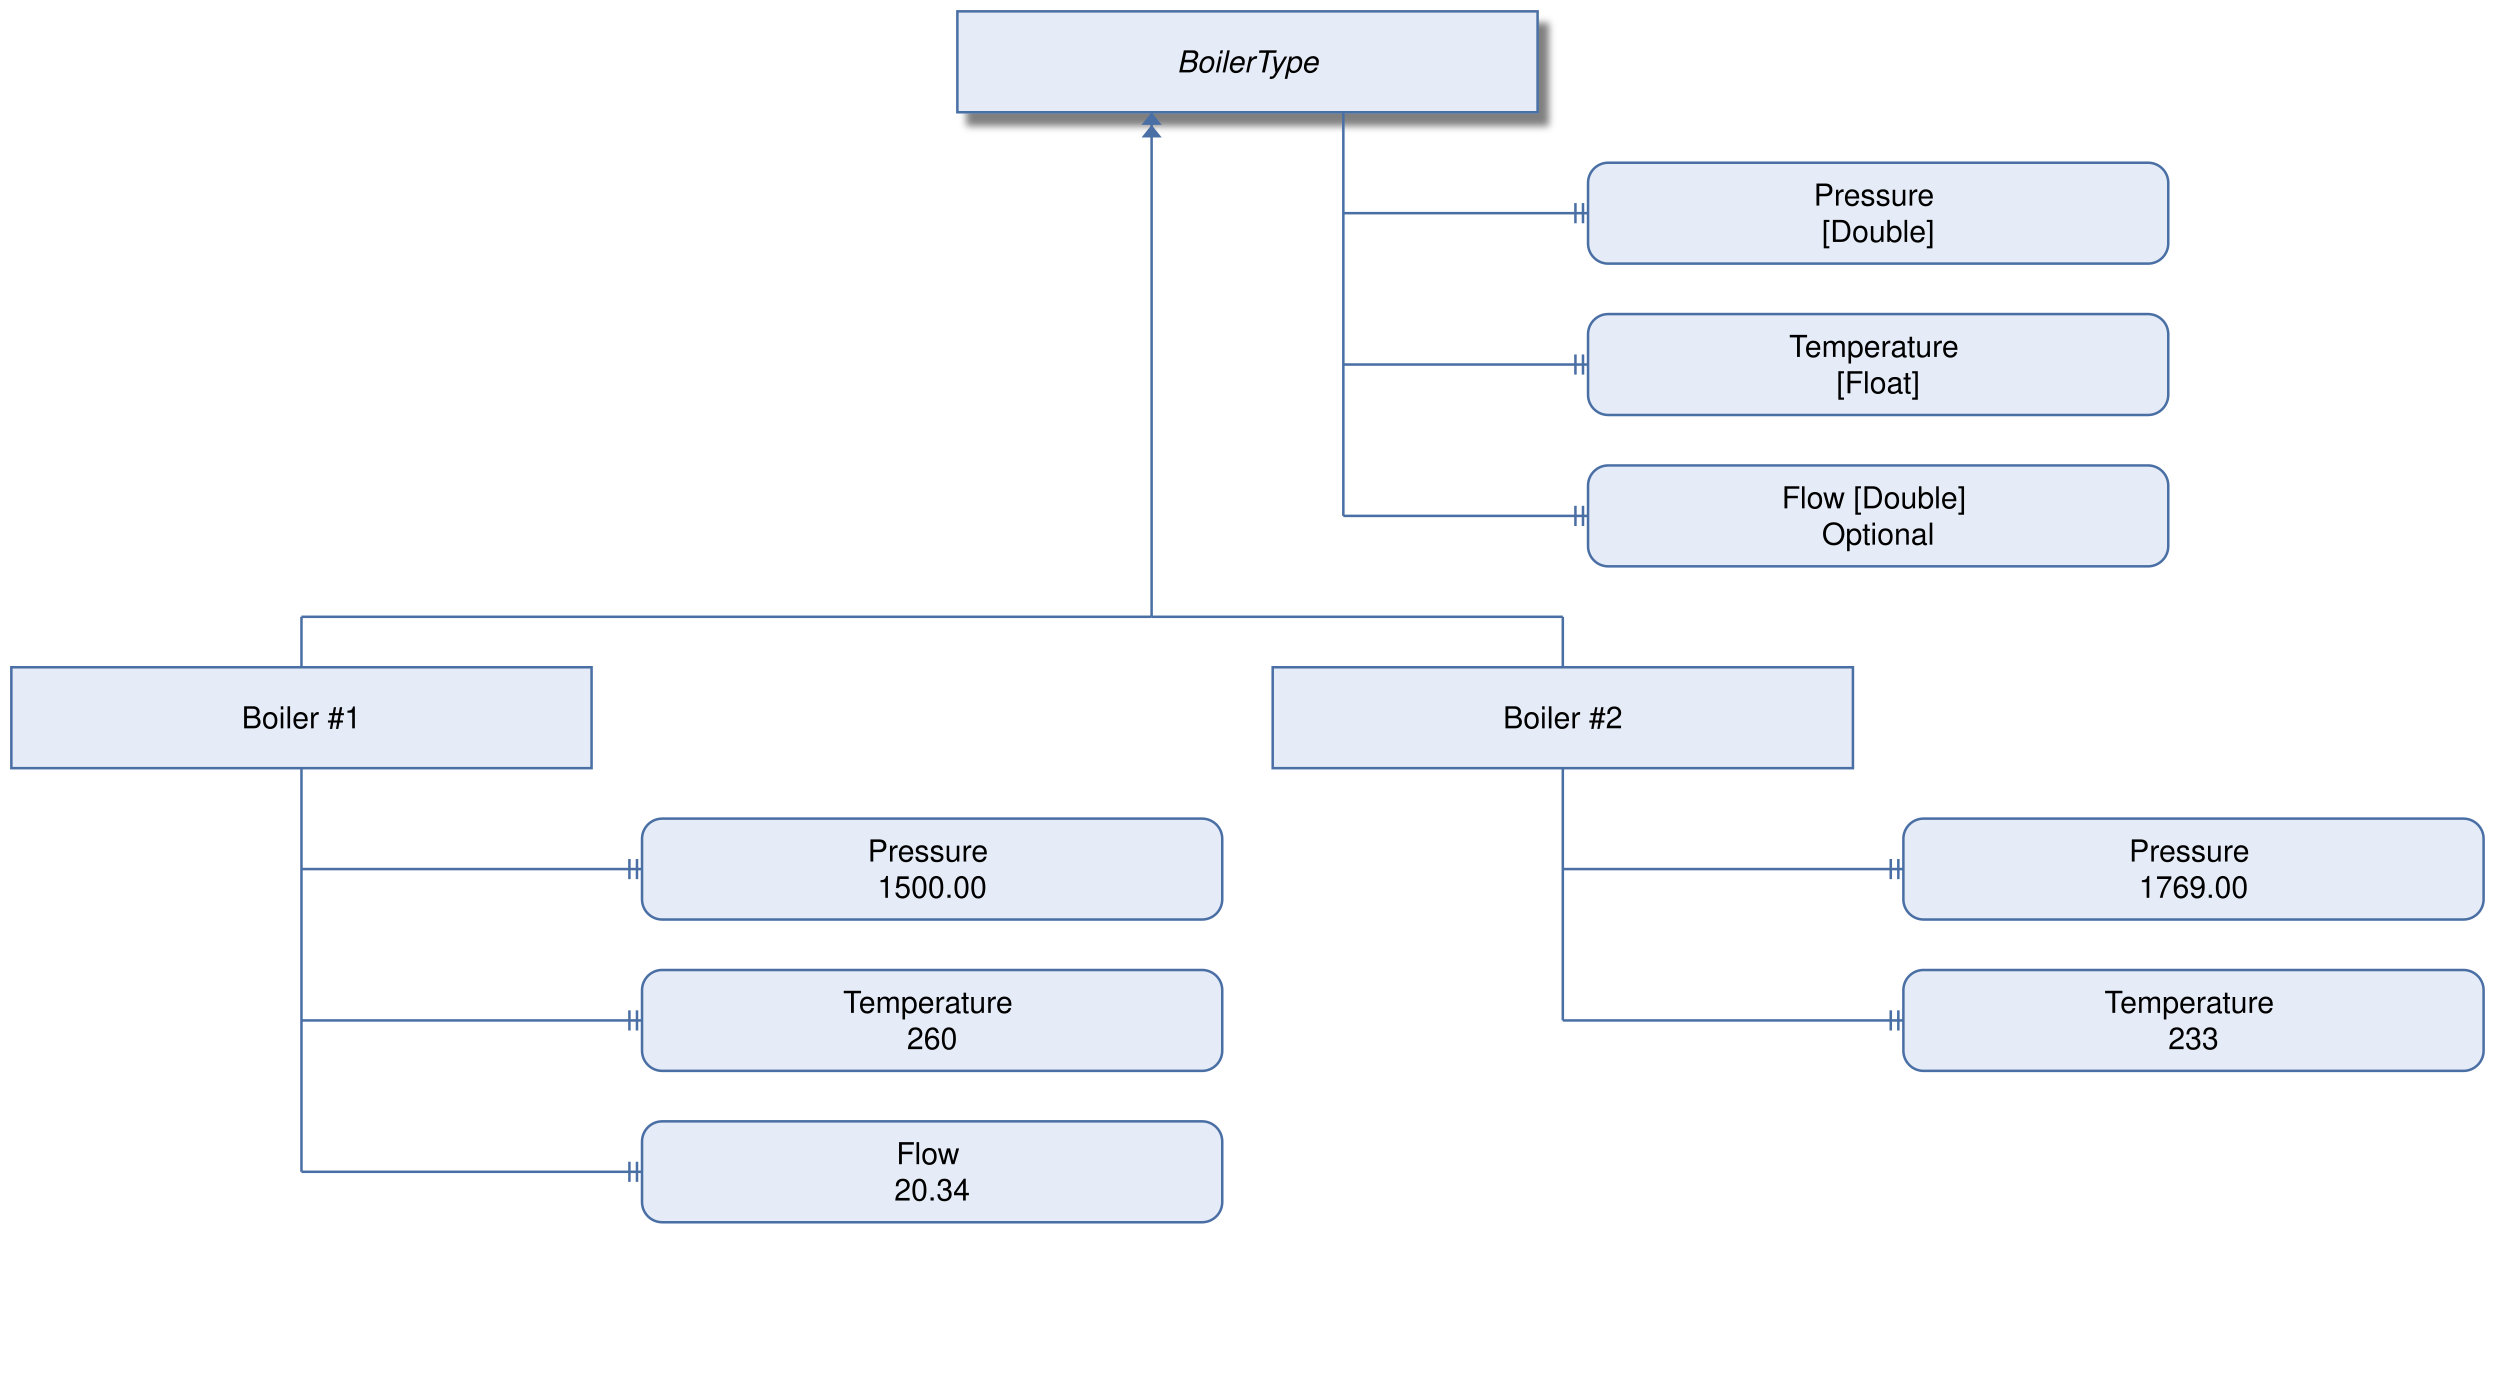
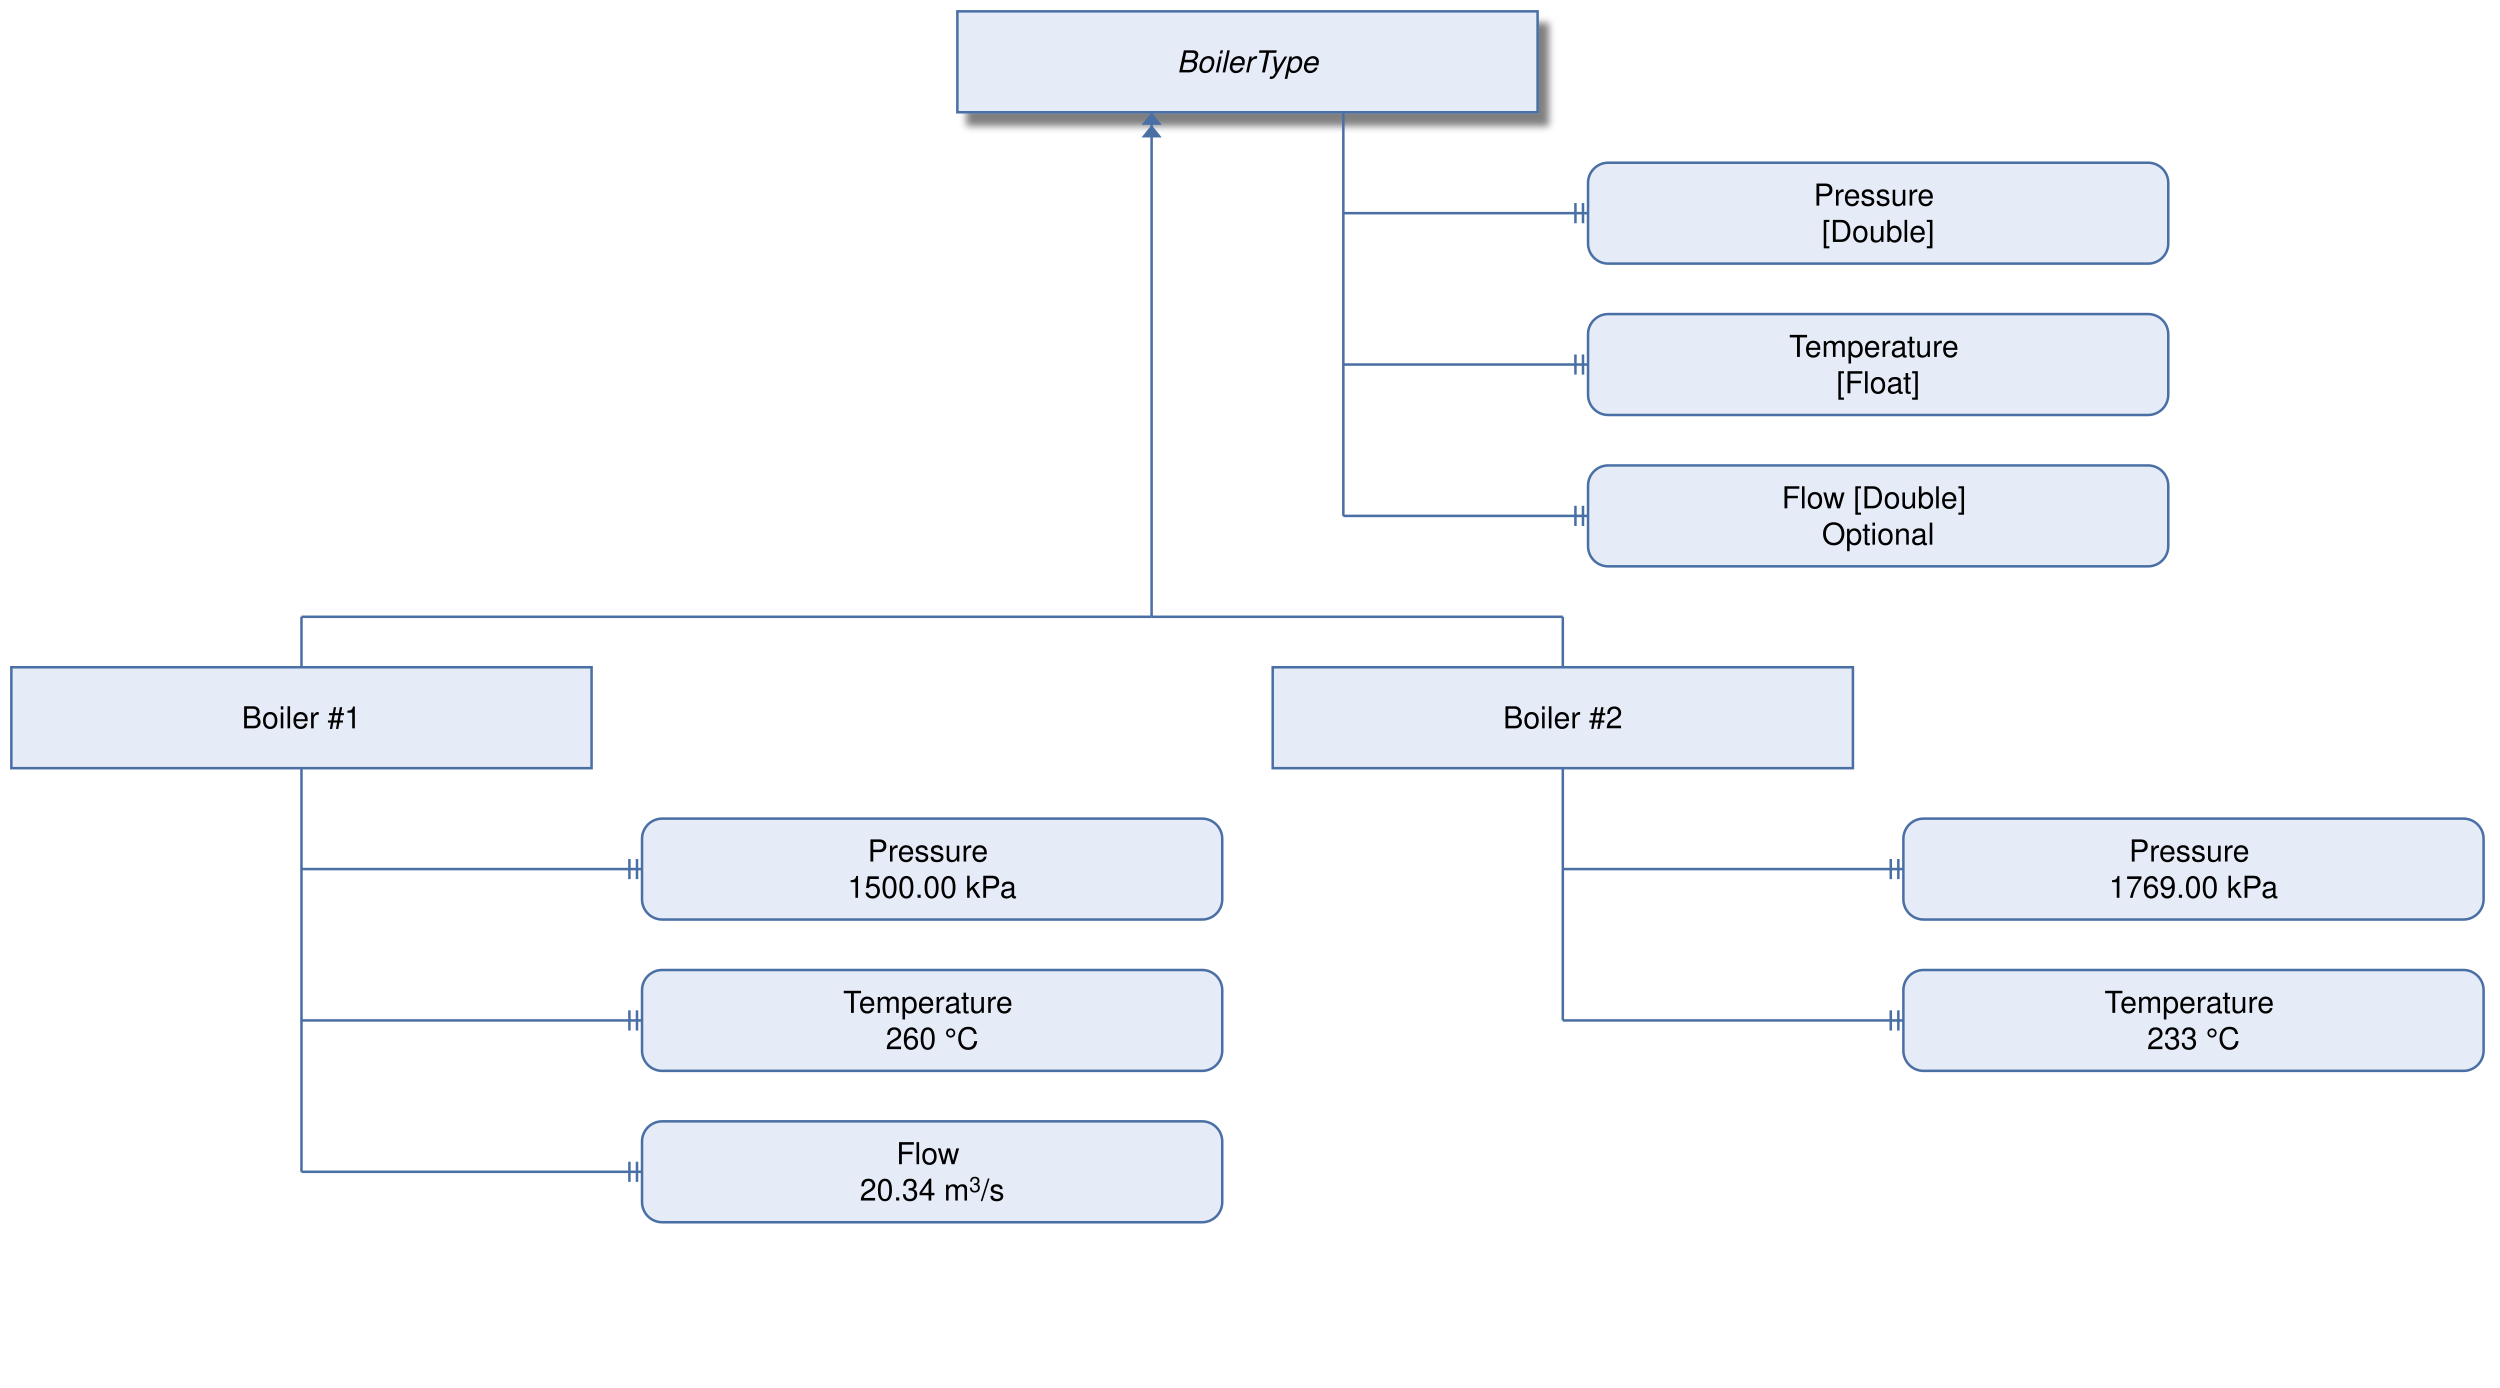
<svg xmlns="http://www.w3.org/2000/svg" width="991px" height="550px" viewBox="-0.5 -0.5 991 550">
  <defs>
    <filter id="node-shadow" x="-20%" y="-20%" width="150%" height="150%">
      <feDropShadow dx="4" dy="5" stdDeviation="1.5" flood-color="#000000" flood-opacity="0.5" />
    </filter>
    <marker id="has-type-definition" viewBox="0 0 10 8" markerWidth="10" markerHeight="8" refX="10" refY="4" orient="auto-start-reverse" markerUnits="userSpaceOnUse">
      <path d="M0,0 L5,4 L0,8 Z M5,0 L10,4 L5,8 Z" fill="context-stroke" />
    </marker>
    <marker id="has-component" viewBox="0 0 4 8" markerWidth="4" markerHeight="8" refX="4" refY="4" orient="auto" markerUnits="userSpaceOnUse">
      <path d="M3,0 L3,8" fill="none" stroke="context-stroke" stroke-width="1" />
    </marker>
    <marker id="has-property" viewBox="0 0 7 8" markerWidth="7" markerHeight="8" refX="7" refY="4" orient="auto" markerUnits="userSpaceOnUse">
      <path d="M2,0 L2,8 M5,0 L5,8" fill="none" stroke="context-stroke" stroke-width="1" />
    </marker>
    <marker id="organizes" viewBox="0 0 10 8" markerWidth="10" markerHeight="8" refX="10" refY="4" orient="auto" markerUnits="userSpaceOnUse">
      <path d="M0,0 L10,4 L0,8" fill="none" stroke="context-stroke" stroke-width="1" />
    </marker>
  </defs>
  <g>
    <g filter="url(#node-shadow)">
      <rect x="379" y="4" width="230" height="40" fill="#e6ecf7" stroke="#4a6fa5" pointer-events="all" />
    </g>
    <text x="494" y="28.2" text-anchor="middle" font-family="Helvetica" font-size="12" font-style="italic" fill="#000000">
      <tspan x="494" dy="0.0">BoilerType</tspan>
    </text>
    <g>
      <rect x="629" y="64" width="230" height="40" rx="8" fill="#e6ecf7" stroke="#4a6fa5" pointer-events="all" />
    </g>
    <text x="744" y="81.0" text-anchor="middle" font-family="Helvetica" font-size="12" font-style="normal" fill="#000000">
      <tspan x="744" dy="0.0">Pressure</tspan>
      <tspan x="744" dy="14.4">[Double]</tspan>
    </text>
    <g>
      <rect x="629" y="124" width="230" height="40" rx="8" fill="#e6ecf7" stroke="#4a6fa5" pointer-events="all" />
    </g>
    <text x="744" y="141.0" text-anchor="middle" font-family="Helvetica" font-size="12" font-style="normal" fill="#000000">
      <tspan x="744" dy="0.0">Temperature</tspan>
      <tspan x="744" dy="14.4">[Float]</tspan>
    </text>
    <g>
      <rect x="629" y="184" width="230" height="40" rx="8" fill="#e6ecf7" stroke="#4a6fa5" pointer-events="all" />
    </g>
    <text x="744" y="201.0" text-anchor="middle" font-family="Helvetica" font-size="12" font-style="normal" fill="#000000">
      <tspan x="744" dy="0.0">Flow [Double]</tspan>
      <tspan x="744" dy="14.4">Optional</tspan>
    </text>
    <g>
      <rect x="4" y="264" width="230" height="40" fill="#e6ecf7" stroke="#4a6fa5" pointer-events="all" />
    </g>
    <text x="119" y="288.2" text-anchor="middle" font-family="Helvetica" font-size="12" font-style="normal" fill="#000000">
      <tspan x="119" dy="0.0">Boiler #1</tspan>
    </text>
    <g>
      <rect x="254" y="324" width="230" height="40" rx="8" fill="#e6ecf7" stroke="#4a6fa5" pointer-events="all" />
    </g>
    <text x="369" y="341.0" text-anchor="middle" font-family="Helvetica" font-size="12" font-style="normal" fill="#000000">
      <tspan x="369" dy="0.0">Pressure</tspan>
-       <tspan x="369" dy="14.4">1500.00</tspan>
+       <tspan x="369" dy="14.4">1500.00 kPa</tspan>
    </text>
    <g>
      <rect x="254" y="384" width="230" height="40" rx="8" fill="#e6ecf7" stroke="#4a6fa5" pointer-events="all" />
    </g>
    <text x="369" y="401.0" text-anchor="middle" font-family="Helvetica" font-size="12" font-style="normal" fill="#000000">
      <tspan x="369" dy="0.0">Temperature</tspan>
-       <tspan x="369" dy="14.4">260</tspan>
+       <tspan x="369" dy="14.4">260 °C</tspan>
    </text>
    <g>
      <rect x="254" y="444" width="230" height="40" rx="8" fill="#e6ecf7" stroke="#4a6fa5" pointer-events="all" />
    </g>
    <text x="369" y="461.0" text-anchor="middle" font-family="Helvetica" font-size="12" font-style="normal" fill="#000000">
      <tspan x="369" dy="0.0">Flow</tspan>
-       <tspan x="369" dy="14.4">20.34</tspan>
+       <tspan x="369" dy="14.4">20.34 m<tspan baseline-shift="super" font-size="70%">3</tspan>/s</tspan>
    </text>
    <g>
      <rect x="504" y="264" width="230" height="40" fill="#e6ecf7" stroke="#4a6fa5" pointer-events="all" />
    </g>
    <text x="619" y="288.2" text-anchor="middle" font-family="Helvetica" font-size="12" font-style="normal" fill="#000000">
      <tspan x="619" dy="0.0">Boiler #2</tspan>
    </text>
    <g>
      <rect x="754" y="324" width="230" height="40" rx="8" fill="#e6ecf7" stroke="#4a6fa5" pointer-events="all" />
    </g>
    <text x="869" y="341.0" text-anchor="middle" font-family="Helvetica" font-size="12" font-style="normal" fill="#000000">
      <tspan x="869" dy="0.0">Pressure</tspan>
-       <tspan x="869" dy="14.4">1769.00</tspan>
+       <tspan x="869" dy="14.4">1769.00 kPa</tspan>
    </text>
    <g>
      <rect x="754" y="384" width="230" height="40" rx="8" fill="#e6ecf7" stroke="#4a6fa5" pointer-events="all" />
    </g>
    <text x="869" y="401.0" text-anchor="middle" font-family="Helvetica" font-size="12" font-style="normal" fill="#000000">
      <tspan x="869" dy="0.0">Temperature</tspan>
-       <tspan x="869" dy="14.4">233</tspan>
+       <tspan x="869" dy="14.4">233 °C</tspan>
    </text>
    <line x1="532" y1="44.00" x2="532" y2="204" stroke="#4a6fa5" stroke-width="1" />
    <line x1="532" y1="84" x2="629" y2="84" stroke="#4a6fa5" stroke-width="1" marker-end="url(#has-property)" />
    <line x1="532" y1="144" x2="629" y2="144" stroke="#4a6fa5" stroke-width="1" marker-end="url(#has-property)" />
    <line x1="532" y1="204" x2="629" y2="204" stroke="#4a6fa5" stroke-width="1" marker-end="url(#has-property)" />
    <line x1="456" y1="44.00" x2="456" y2="244" stroke="#4a6fa5" stroke-width="1" marker-start="url(#has-type-definition)" />
    <line x1="456" y1="244" x2="119" y2="244" stroke="#4a6fa5" stroke-width="1" />
    <line x1="119" y1="244" x2="119" y2="264" stroke="#4a6fa5" stroke-width="1" />
    <line x1="456" y1="244" x2="619" y2="244" stroke="#4a6fa5" stroke-width="1" />
    <line x1="619" y1="244" x2="619" y2="264" stroke="#4a6fa5" stroke-width="1" />
    <line x1="119" y1="304.00" x2="119" y2="464" stroke="#4a6fa5" stroke-width="1" />
    <line x1="119" y1="344" x2="254" y2="344" stroke="#4a6fa5" stroke-width="1" marker-end="url(#has-property)" />
    <line x1="119" y1="404" x2="254" y2="404" stroke="#4a6fa5" stroke-width="1" marker-end="url(#has-property)" />
    <line x1="119" y1="464" x2="254" y2="464" stroke="#4a6fa5" stroke-width="1" marker-end="url(#has-property)" />
    <line x1="619" y1="304.00" x2="619" y2="404" stroke="#4a6fa5" stroke-width="1" />
    <line x1="619" y1="344" x2="754" y2="344" stroke="#4a6fa5" stroke-width="1" marker-end="url(#has-property)" />
    <line x1="619" y1="404" x2="754" y2="404" stroke="#4a6fa5" stroke-width="1" marker-end="url(#has-property)" />
  </g>
</svg>
